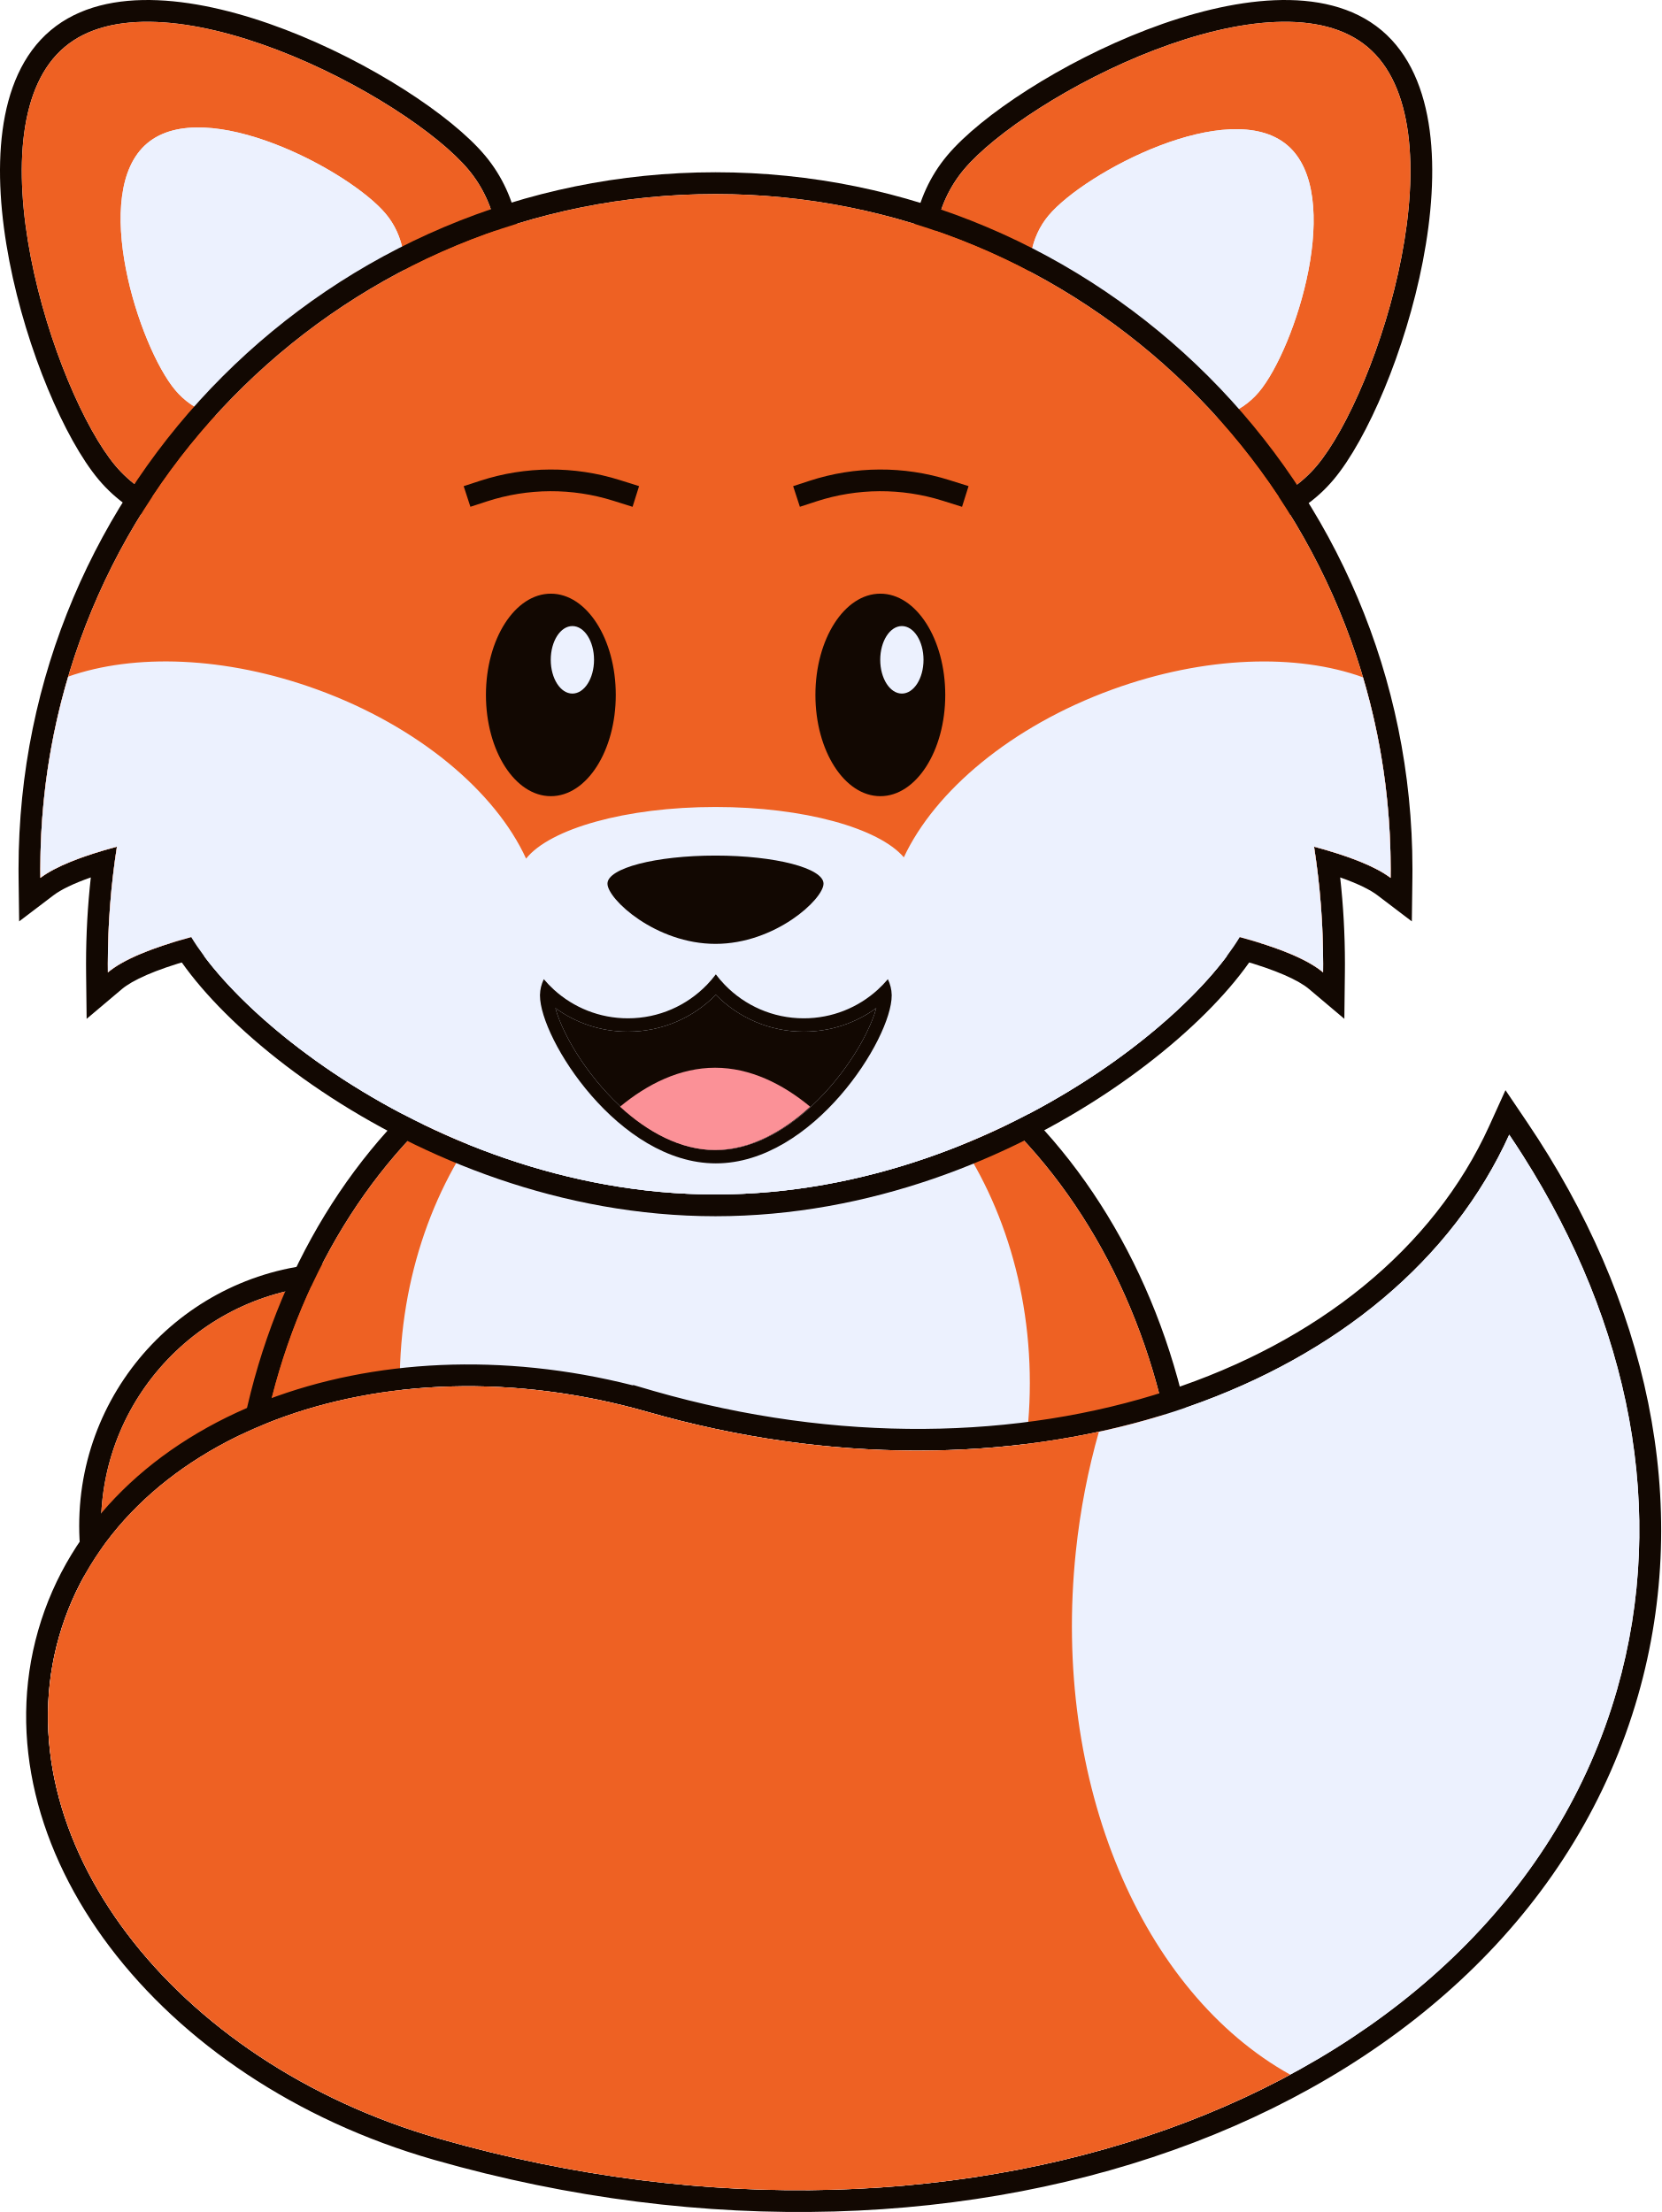
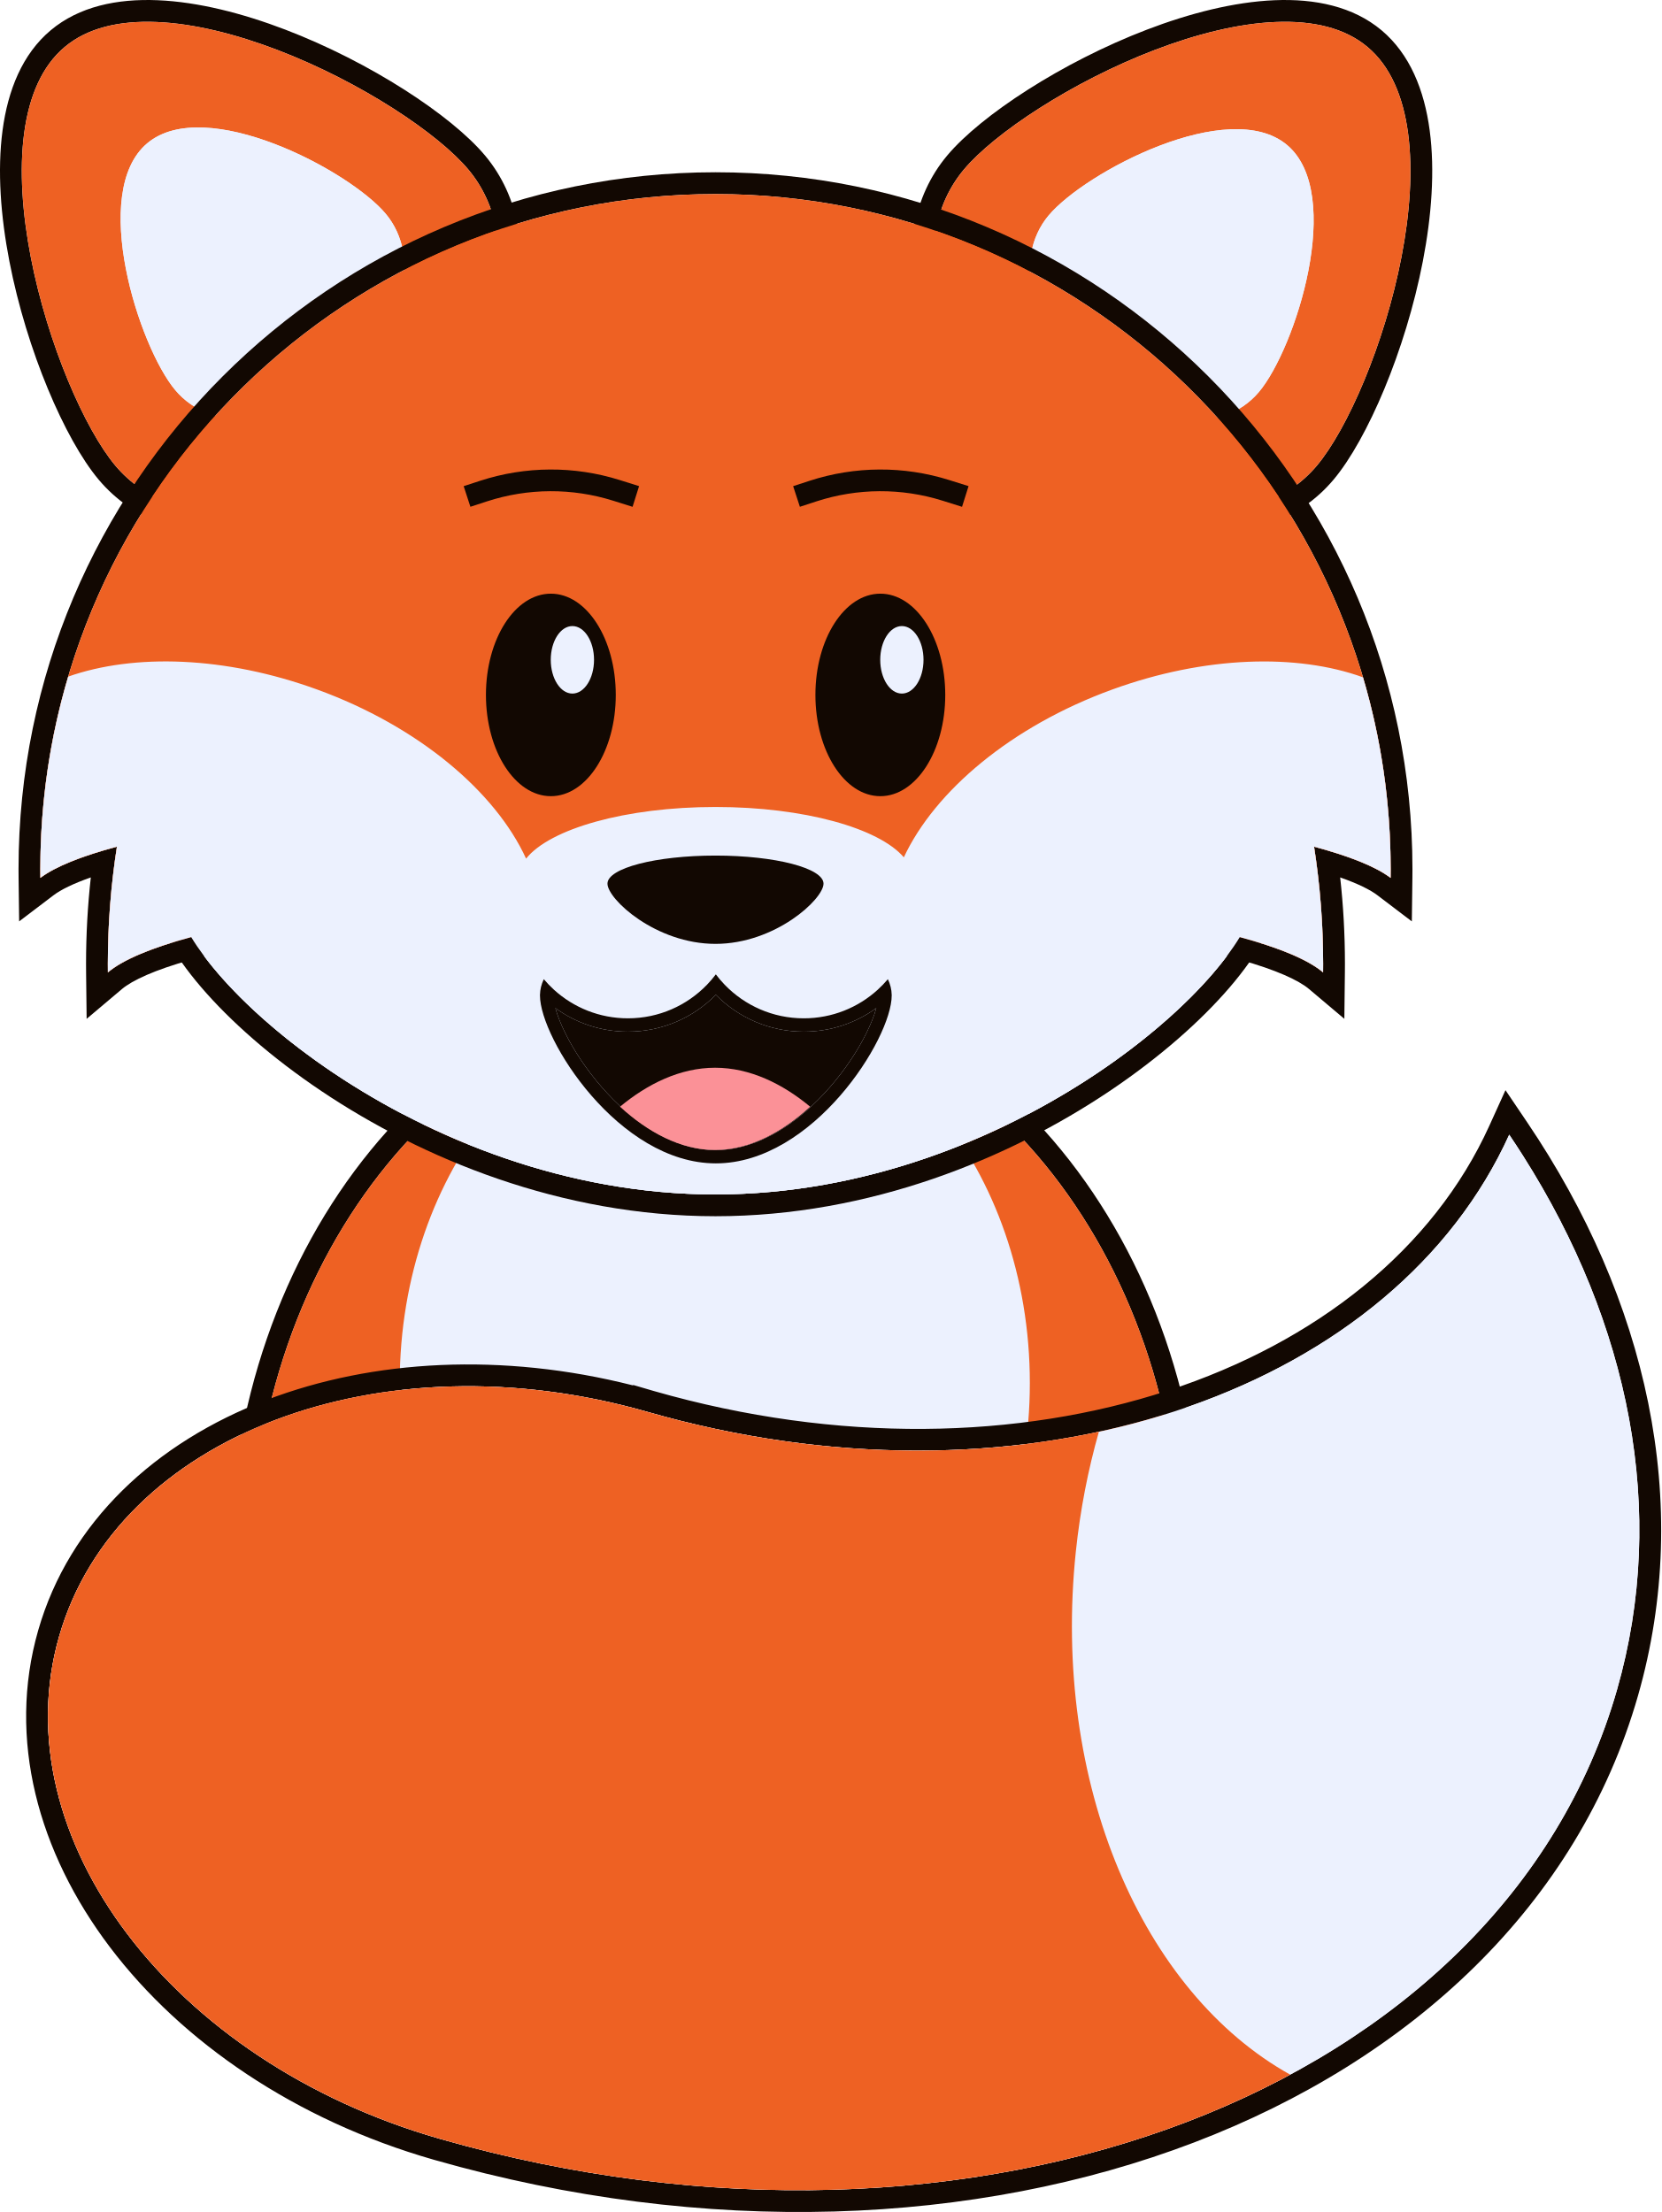
<svg xmlns="http://www.w3.org/2000/svg" width="383" height="510" viewBox="0 0 383 510" fill="none">
-   <path fill-rule="evenodd" clip-rule="evenodd" d="M78.866 296.213C48.166 296.213 23.279 321.1 23.279 351.799C23.279 382.499 48.166 407.386 78.866 407.386C109.565 407.386 134.452 382.499 134.452 351.799C134.452 321.1 109.565 296.213 78.866 296.213ZM18.254 351.799C18.254 318.325 45.391 291.188 78.866 291.188C112.34 291.188 139.477 318.325 139.477 351.799C139.477 385.274 112.34 412.41 78.866 412.41C45.391 412.41 18.254 385.274 18.254 351.799Z" fill="#120802" />
-   <path d="M23.279 351.799C23.279 321.1 48.166 296.213 78.866 296.213C109.565 296.213 134.452 321.1 134.452 351.799C134.452 382.499 109.565 407.386 78.866 407.386C48.166 407.386 23.279 382.499 23.279 351.799Z" fill="#EE6123" />
  <path fill-rule="evenodd" clip-rule="evenodd" d="M277.274 361.117C277.274 435.259 227.928 497.155 165.057 497.155C102.185 497.155 52.84 435.259 52.84 361.117C52.84 286.975 102.185 225.08 165.057 225.08C227.928 225.08 277.274 286.975 277.274 361.117ZM165.057 492.13C224.258 492.13 272.249 433.474 272.249 361.117C272.249 288.761 224.258 230.104 165.057 230.104C105.856 230.104 57.864 288.761 57.864 361.117C57.864 433.474 105.856 492.13 165.057 492.13Z" fill="#120802" />
  <path d="M272.249 361.117C272.249 433.474 224.258 492.13 165.057 492.13C105.856 492.13 57.864 433.474 57.864 361.117C57.864 288.761 105.856 230.104 165.057 230.104C224.258 230.104 272.249 288.761 272.249 361.117Z" fill="#EE6123" />
  <ellipse cx="164.766" cy="318.867" rx="72.624" ry="88.762" fill="#ECF1FE" />
  <path fill-rule="evenodd" clip-rule="evenodd" d="M149.346 325.549L149.348 325.549C233.045 349.549 315.608 323.408 345.338 266.837C346.24 265.122 347.092 263.379 347.895 261.608C349 263.243 350.076 264.888 351.124 266.541C375.569 305.111 384.538 348.462 372.74 389.606C346.22 482.093 224.807 528.428 101.497 493.155L101.303 493.099C39.615 475.411 0.361 423.564 13.629 377.296C26.895 331.028 87.658 307.861 149.346 325.549ZM145.952 319.317L145.922 319.419C115.757 311.762 85.915 313.45 61.539 322.744C35.868 332.532 15.966 350.916 8.799 375.911C1.631 400.906 8.767 427.043 25.351 448.948C41.934 470.851 68.13 488.814 99.918 497.929L100.116 497.986C162.714 515.893 225.015 513.144 275.207 493.985C325.4 474.825 363.776 439.095 377.57 390.991C390.366 346.366 379.574 299.538 352.059 258.796L347.03 251.349L343.319 259.533C317.468 316.546 235.65 345.063 150.747 320.723C150.742 320.722 150.737 320.72 150.733 320.719L145.952 319.317Z" fill="#120802" />
  <path d="M149.346 325.549L149.348 325.549C233.045 349.549 315.608 323.408 345.338 266.837C346.24 265.122 347.092 263.379 347.895 261.608C349 263.243 350.076 264.888 351.124 266.541C375.569 305.111 384.538 348.462 372.74 389.606C346.22 482.093 224.807 528.428 101.497 493.155L101.303 493.099C39.615 475.411 0.361 423.564 13.629 377.296C26.895 331.028 87.658 307.861 149.346 325.549Z" fill="#ECF1FE" />
  <path d="M297.412 478.335C263.421 459.412 242.362 411.315 247.998 357.69C249.005 348.107 250.81 338.875 253.306 330.107C221.671 336.934 185.616 335.949 149.348 325.549L149.347 325.549L149.346 325.549C87.658 307.861 26.895 331.029 13.628 377.296C0.361 423.564 39.614 475.411 101.303 493.1L101.461 493.145C173.642 513.802 245.177 506.495 297.412 478.335Z" fill="#EE6123" />
  <path fill-rule="evenodd" clip-rule="evenodd" d="M36.141 5.071C27.483 4.708 20.144 6.443 14.921 10.826C9.698 15.209 6.714 22.135 5.568 30.725C4.425 39.298 5.156 49.25 7.092 59.263C9.026 69.26 12.139 79.204 15.672 87.72C19.222 96.275 23.13 103.227 26.582 107.342C33.334 115.388 43.932 119.163 55.883 118.487C67.835 117.812 80.97 112.674 92.361 103.115C103.752 93.557 111.093 81.515 113.833 69.862C116.574 58.209 114.696 47.116 107.945 39.071C104.492 34.956 98.325 29.9 90.516 24.918C82.743 19.96 73.49 15.168 63.981 11.528C54.456 7.882 44.783 5.434 36.141 5.071ZM93.218 20.682C101.221 25.788 107.871 31.165 111.794 35.841C119.795 45.376 121.737 58.204 118.724 71.012C115.712 83.819 107.73 96.778 95.591 106.965C83.451 117.151 69.303 122.762 56.167 123.504C43.03 124.246 30.735 120.107 22.733 110.572C18.81 105.896 14.669 98.413 11.031 89.645C7.376 80.838 4.161 70.569 2.159 60.217C0.161 49.883 -0.651 39.352 0.588 30.06C1.825 20.786 5.149 12.466 11.691 6.977C18.233 1.488 27.003 -0.341 36.352 0.051C45.717 0.444 55.947 3.072 65.778 6.835C75.624 10.604 85.179 15.554 93.218 20.682Z" fill="#120802" />
  <path d="M14.921 10.826C20.144 6.443 27.483 4.708 36.141 5.071C44.783 5.434 54.456 7.882 63.981 11.528C73.49 15.168 82.743 19.96 90.516 24.918C98.325 29.9 104.492 34.956 107.945 39.071C114.696 47.116 116.574 58.209 113.833 69.862C111.093 81.515 103.752 93.557 92.361 103.115C80.97 112.674 67.835 117.812 55.883 118.487C43.932 119.163 33.334 115.388 26.582 107.342C23.13 103.227 19.222 96.275 15.672 87.72C12.139 79.204 9.026 69.26 7.092 59.263C5.156 49.25 4.425 39.298 5.568 30.725C6.714 22.135 9.698 15.209 14.921 10.826Z" fill="#EE6123" />
  <path d="M88.901 49.272C97.296 59.277 93.247 76.496 79.857 87.731C66.467 98.967 48.806 99.965 40.411 89.96C32.017 79.955 20.562 44.259 33.952 33.023C47.342 21.788 80.506 39.267 88.901 49.272Z" fill="#ECF1FE" />
  <path d="M88.901 49.272C97.296 59.277 93.247 76.496 79.857 87.731C66.467 98.967 48.806 99.965 40.411 89.96C32.017 79.955 20.562 44.259 33.952 33.023C47.342 21.788 80.506 39.267 88.901 49.272Z" fill="#ECF1FE" />
  <path fill-rule="evenodd" clip-rule="evenodd" d="M239.632 24.918C231.823 29.9 225.655 34.956 222.203 39.071C215.451 47.116 213.574 58.209 216.314 69.862C219.055 81.515 226.396 93.557 237.787 103.115C249.178 112.674 262.312 117.812 274.264 118.487C286.216 119.163 296.814 115.388 303.565 107.342C307.018 103.227 310.926 96.275 314.476 87.72C318.009 79.204 321.122 69.26 323.055 59.263C324.992 49.25 325.723 39.298 324.579 30.725C323.434 22.135 320.45 15.209 315.227 10.826C310.004 6.443 302.665 4.708 294.007 5.071C285.365 5.434 275.691 7.882 266.166 11.528C256.657 15.168 247.405 19.96 239.632 24.918ZM293.796 0.051C303.144 -0.341 311.915 1.488 318.457 6.977C324.999 12.466 328.323 20.786 329.56 30.06C330.799 39.352 329.987 49.883 327.988 60.217C325.986 70.569 322.771 80.838 319.117 89.645C315.478 98.413 311.338 105.896 307.414 110.572C299.413 120.107 287.117 124.246 273.981 123.504C260.845 122.762 246.697 117.151 234.557 106.965C222.417 96.778 214.435 83.819 211.423 71.012C208.411 58.204 210.352 45.376 218.353 35.841C222.277 31.165 228.926 25.788 236.93 20.682C244.969 15.554 254.523 10.604 264.37 6.835C274.2 3.072 284.431 0.444 293.796 0.051Z" fill="#120802" />
  <path d="M222.203 39.071C225.655 34.956 231.823 29.9 239.632 24.918C247.405 19.96 256.657 15.168 266.166 11.528C275.691 7.882 285.365 5.434 294.007 5.071C302.665 4.708 310.004 6.443 315.227 10.826C320.45 15.209 323.434 22.135 324.579 30.725C325.723 39.298 324.992 49.25 323.055 59.263C321.122 69.26 318.009 79.204 314.476 87.72C310.926 96.275 307.018 103.227 303.565 107.342C296.814 115.388 286.216 119.163 274.264 118.487C262.312 117.812 249.178 112.674 237.787 103.115C226.396 93.557 219.055 81.515 216.314 69.862C213.574 58.209 215.451 47.116 222.203 39.071Z" fill="#EE6123" />
  <path d="M290.212 90.359C281.817 100.363 264.156 99.365 250.766 88.13C237.376 76.894 233.327 59.676 241.722 49.671C250.117 39.666 283.281 22.187 296.671 33.422C310.061 44.658 298.606 80.354 290.212 90.359Z" fill="#ECF1FE" />
  <path d="M290.212 90.359C281.817 100.363 264.156 99.365 250.766 88.13C237.376 76.894 233.327 59.676 241.722 49.671C250.117 39.666 283.281 22.187 296.671 33.422C310.061 44.658 298.606 80.354 290.212 90.359Z" fill="#ECF1FE" />
  <path fill-rule="evenodd" clip-rule="evenodd" d="M255.769 251.561C232.625 267.09 200.54 280.415 164.93 280.415C129.32 280.415 97.235 267.09 74.091 251.561C62.51 243.79 53.035 235.379 46.394 227.637C43.077 223.769 40.394 219.984 38.516 216.452C36.685 213.006 35.399 209.393 35.399 205.978C35.399 198.731 40.955 193.167 47.577 189.097C54.481 184.852 64.138 181.212 75.626 178.225C98.678 172.231 130.249 168.582 164.93 168.582C199.611 168.582 231.182 172.231 254.234 178.225C265.722 181.212 275.379 184.852 282.283 189.097C288.905 193.167 294.461 198.731 294.461 205.978C294.461 209.393 293.175 213.006 291.343 216.452C289.466 219.984 286.783 223.769 283.466 227.637C276.825 235.379 267.35 243.79 255.769 251.561ZM164.93 275.39C233.693 275.39 289.436 223.856 289.436 205.978C289.436 188.099 233.693 173.606 164.93 173.606C96.167 173.606 40.424 188.099 40.424 205.978C40.424 223.856 96.167 275.39 164.93 275.39Z" fill="#120802" />
  <path d="M289.436 205.978C289.436 223.856 233.693 275.39 164.93 275.39C96.167 275.39 40.424 223.856 40.424 205.978C40.424 188.099 96.167 173.606 164.93 173.606C233.693 173.606 289.436 188.099 289.436 205.978Z" fill="#ECF1FE" />
  <path fill-rule="evenodd" clip-rule="evenodd" d="M325.446 212.435L317.51 206.406C315.83 205.129 312.994 203.728 308.926 202.297C309.651 208.808 310.024 215.439 310.024 222.164C310.024 222.861 310.02 223.557 310.012 224.251L309.89 234.906L301.747 228.033C299.341 226.003 294.181 223.627 285.927 221.307C277.875 219.044 267.504 216.996 255.276 215.276C230.835 211.838 199.349 209.758 164.93 209.758C130.511 209.758 99.025 211.838 74.584 215.276C62.355 216.996 51.984 219.044 43.933 221.307C35.679 223.627 30.518 226.003 28.113 228.033L19.97 234.906L19.848 224.251C19.84 223.557 19.836 222.861 19.836 222.164C19.836 215.439 20.209 208.808 20.934 202.297C16.866 203.728 14.03 205.129 12.35 206.406L4.413 212.435L4.286 202.469C4.277 201.772 4.272 201.074 4.272 200.375C4.272 111.647 76.201 39.718 164.93 39.718C253.659 39.718 325.587 111.647 325.587 200.375C325.587 201.074 325.583 201.772 325.574 202.469L325.446 212.435ZM21.64 196.761C23.291 196.232 25.065 195.715 26.954 195.208C26.671 197.006 26.416 198.815 26.19 200.634C25.478 206.346 25.046 212.157 24.908 218.05C24.877 219.417 24.86 220.788 24.86 222.164C24.86 222.842 24.864 223.518 24.872 224.194C25.687 223.506 26.672 222.829 27.821 222.164C28.46 221.794 29.15 221.427 29.889 221.065C49.257 211.559 102.403 204.733 164.93 204.733C227.457 204.733 280.602 211.559 299.971 221.065C300.71 221.427 301.4 221.794 302.039 222.164C303.188 222.829 304.173 223.506 304.988 224.194C304.996 223.518 304.999 222.842 304.999 222.164C304.999 220.788 304.983 219.417 304.951 218.05C304.814 212.157 304.381 206.346 303.67 200.634C303.444 198.815 303.189 197.006 302.906 195.208C304.795 195.715 306.568 196.232 308.22 196.761C311.015 197.654 313.462 198.578 315.536 199.528C316.148 199.808 316.727 200.091 317.273 200.375C318.55 201.04 319.645 201.718 320.55 202.405C320.558 201.73 320.563 201.053 320.563 200.375C320.563 199.052 320.546 197.732 320.513 196.416C318.413 112.292 249.56 44.742 164.93 44.742C80.3 44.742 11.447 112.292 9.346 196.416C9.314 197.732 9.297 199.052 9.297 200.375C9.297 201.053 9.301 201.73 9.31 202.405C10.215 201.718 11.31 201.04 12.587 200.375C13.133 200.091 13.712 199.808 14.324 199.528C16.398 198.578 18.845 197.654 21.64 196.761Z" fill="#120802" />
  <path d="M21.64 196.761C23.291 196.232 25.065 195.715 26.954 195.208C26.671 197.006 26.416 198.815 26.19 200.634C25.478 206.346 25.046 212.157 24.908 218.05C24.877 219.417 24.86 220.788 24.86 222.164C24.86 222.842 24.864 223.518 24.872 224.194C25.687 223.506 26.672 222.829 27.821 222.164C28.46 221.794 29.15 221.427 29.889 221.065C49.257 211.559 102.403 204.733 164.93 204.733C227.457 204.733 280.602 211.559 299.971 221.065C300.71 221.427 301.4 221.794 302.039 222.164C303.188 222.829 304.173 223.506 304.988 224.194C304.996 223.518 304.999 222.842 304.999 222.164C304.999 220.788 304.983 219.417 304.951 218.05C304.814 212.157 304.381 206.346 303.67 200.634C303.444 198.815 303.189 197.006 302.906 195.208C304.795 195.715 306.568 196.232 308.22 196.761C311.015 197.654 313.462 198.578 315.536 199.528C316.148 199.808 316.727 200.091 317.273 200.375C318.55 201.04 319.645 201.718 320.55 202.405C320.558 201.73 320.563 201.053 320.563 200.375C320.563 199.052 320.546 197.732 320.513 196.416C318.413 112.292 249.56 44.742 164.93 44.742C80.3 44.742 11.447 112.292 9.346 196.416C9.314 197.732 9.297 199.052 9.297 200.375C9.297 201.053 9.301 201.73 9.31 202.405C10.215 201.718 11.31 201.04 12.587 200.375C13.133 200.091 13.712 199.808 14.324 199.528C16.398 198.578 18.845 197.654 21.64 196.761Z" fill="#EE6123" />
  <path fill-rule="evenodd" clip-rule="evenodd" d="M73.102 158.973C96.496 167.488 114.2 182.535 121.27 197.96C126.751 191.085 144.223 186.057 164.93 186.057C185.339 186.057 202.605 190.941 208.345 197.664C215.508 182.345 233.132 167.439 256.373 158.98C277.749 151.2 298.991 150.652 314.193 156.163C318.338 170.177 320.563 185.016 320.563 200.375C320.563 201.053 320.558 201.729 320.55 202.405C317.168 199.836 311.135 197.414 302.906 195.208C304.282 203.964 304.999 212.971 304.999 222.164C304.999 222.841 304.996 223.518 304.988 224.194C301.506 221.255 294.901 218.508 285.787 216.058C272.346 238.213 223.334 275.39 164.93 275.39C106.526 275.39 57.514 238.213 44.073 216.058C34.959 218.508 28.354 221.255 24.872 224.194C24.864 223.518 24.86 222.842 24.86 222.164C24.86 212.971 25.578 203.964 26.954 195.208C18.725 197.414 12.692 199.836 9.31 202.405C9.301 201.73 9.297 201.053 9.297 200.375C9.297 184.957 11.539 170.063 15.715 156C30.886 150.655 51.928 151.266 73.102 158.973Z" fill="#ECF1FE" />
  <path d="M189.831 203.737C189.831 207.312 178.683 217.619 164.93 217.619C151.177 217.619 140.029 207.312 140.029 203.737C140.029 200.161 151.177 197.262 164.93 197.262C178.683 197.262 189.831 200.161 189.831 203.737Z" fill="#120802" />
  <ellipse cx="126.979" cy="160.222" rx="14.965" ry="23.345" fill="#120802" />
  <ellipse cx="131.944" cy="152.129" rx="4.988" ry="7.782" fill="#ECF1FE" />
  <ellipse cx="202.928" cy="160.222" rx="14.965" ry="23.345" fill="#120802" />
  <ellipse cx="207.893" cy="152.129" rx="4.988" ry="7.782" fill="#ECF1FE" />
  <path d="M107.657 114.466L111.458 113.226C121.404 109.983 132.114 109.926 142.094 113.061L146.565 114.466" stroke="#120802" stroke-width="5" />
  <path d="M183.606 114.466L187.407 113.226C197.353 109.983 208.063 109.926 218.043 113.061L222.514 114.466" stroke="#120802" stroke-width="5" />
  <path fill-rule="evenodd" clip-rule="evenodd" d="M201.997 232.421C197.307 235.839 191.528 237.859 185.279 237.859C177.34 237.859 170.161 234.6 165.009 229.356C159.857 234.6 152.679 237.859 144.74 237.859C138.49 237.859 132.711 235.839 128.021 232.421C128.47 234.063 129.25 236.092 130.405 238.4C132.339 242.261 135.162 246.573 138.663 250.596C145.757 258.747 155.118 265.153 165.009 265.153C174.9 265.153 184.261 258.747 191.355 250.596C194.856 246.573 197.679 242.261 199.612 238.4C200.768 236.093 201.548 234.063 201.997 232.421ZM202.304 228.212C197.805 232.295 191.833 234.784 185.279 234.784C178.121 234.784 171.656 231.815 167.048 227.043C166.321 226.289 165.64 225.49 165.009 224.651C164.379 225.49 163.698 226.289 162.97 227.043C158.362 231.815 151.898 234.784 144.74 234.784C138.186 234.784 132.213 232.295 127.714 228.211C126.874 227.448 126.085 226.629 125.353 225.76C124.799 226.922 124.497 228.125 124.472 229.358C124.471 229.413 124.47 229.469 124.47 229.524C124.47 239.493 142.62 268.228 165.009 268.228C187.398 268.228 205.548 239.493 205.548 229.524C205.548 229.469 205.547 229.414 205.546 229.358C205.521 228.126 205.219 226.923 204.665 225.761C203.933 226.63 203.144 227.448 202.304 228.212Z" fill="#120802" />
  <path d="M185.279 237.859C191.528 237.859 197.307 235.839 201.997 232.421C201.548 234.063 200.768 236.093 199.612 238.4C197.679 242.261 194.856 246.573 191.355 250.596C184.261 258.747 174.9 265.153 165.009 265.153C155.118 265.153 145.757 258.747 138.663 250.596C135.162 246.573 132.339 242.261 130.405 238.4C129.25 236.092 128.47 234.063 128.021 232.421C132.711 235.839 138.49 237.859 144.74 237.859C152.679 237.859 159.857 234.6 165.009 229.356C170.161 234.6 177.34 237.859 185.279 237.859Z" fill="#120802" />
  <path d="M186.755 255.161C180.435 249.914 172.912 246.177 164.837 246.177C156.763 246.177 149.24 249.914 142.92 255.161C149.283 261.016 156.889 265.153 164.837 265.153C172.786 265.153 180.392 261.016 186.755 255.161Z" fill="#FB9197" />
</svg>
